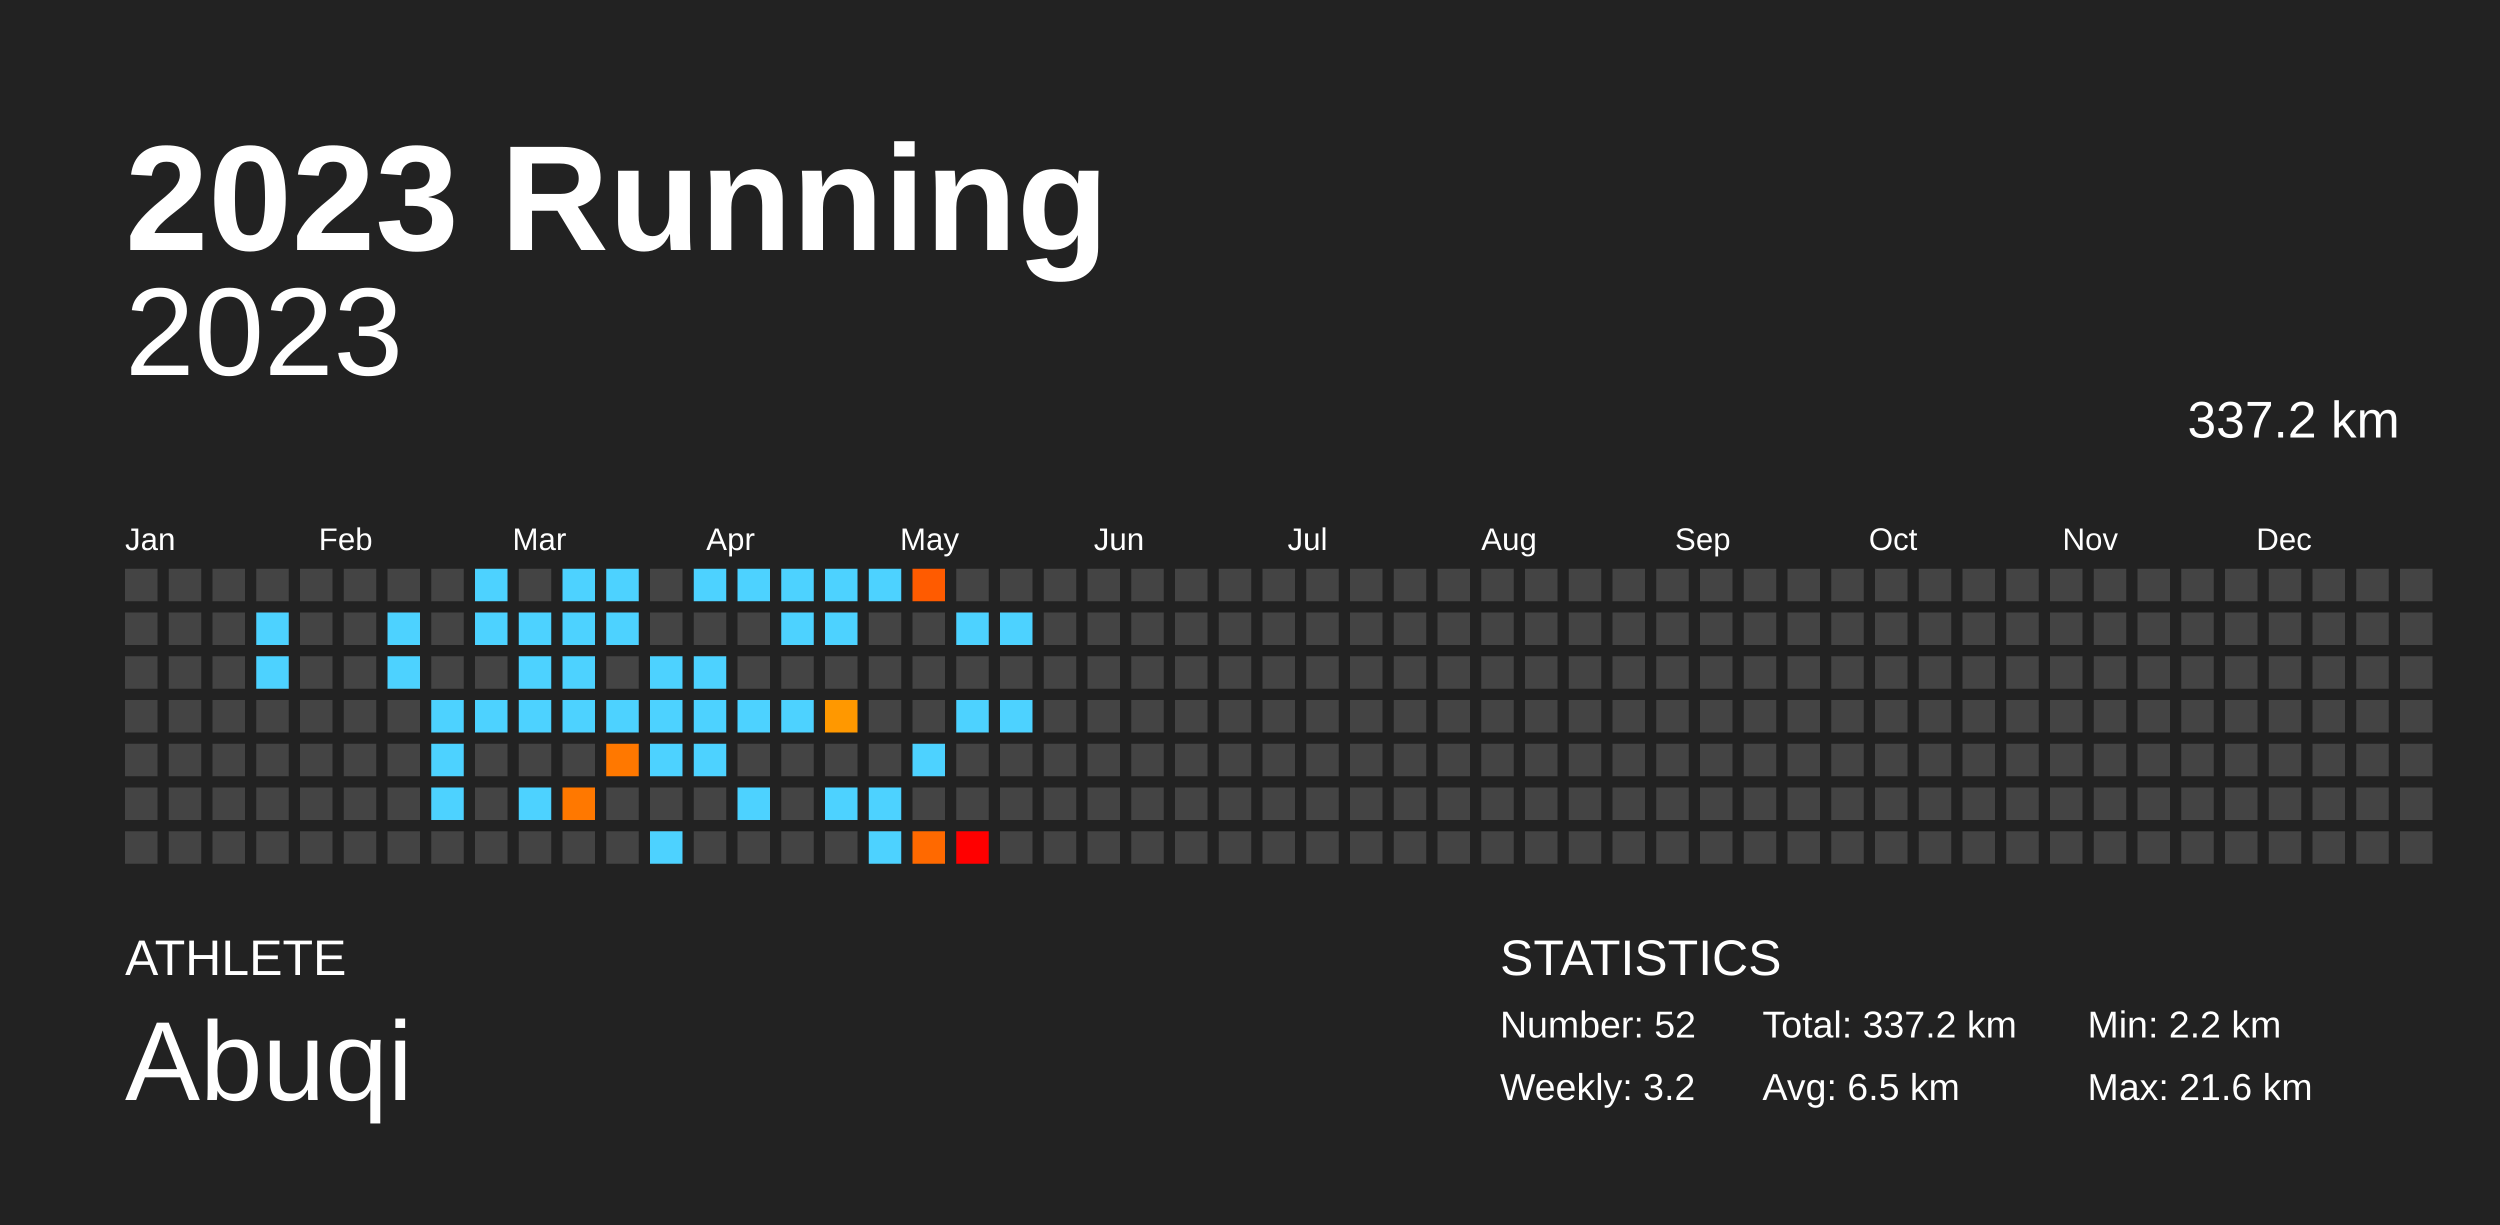
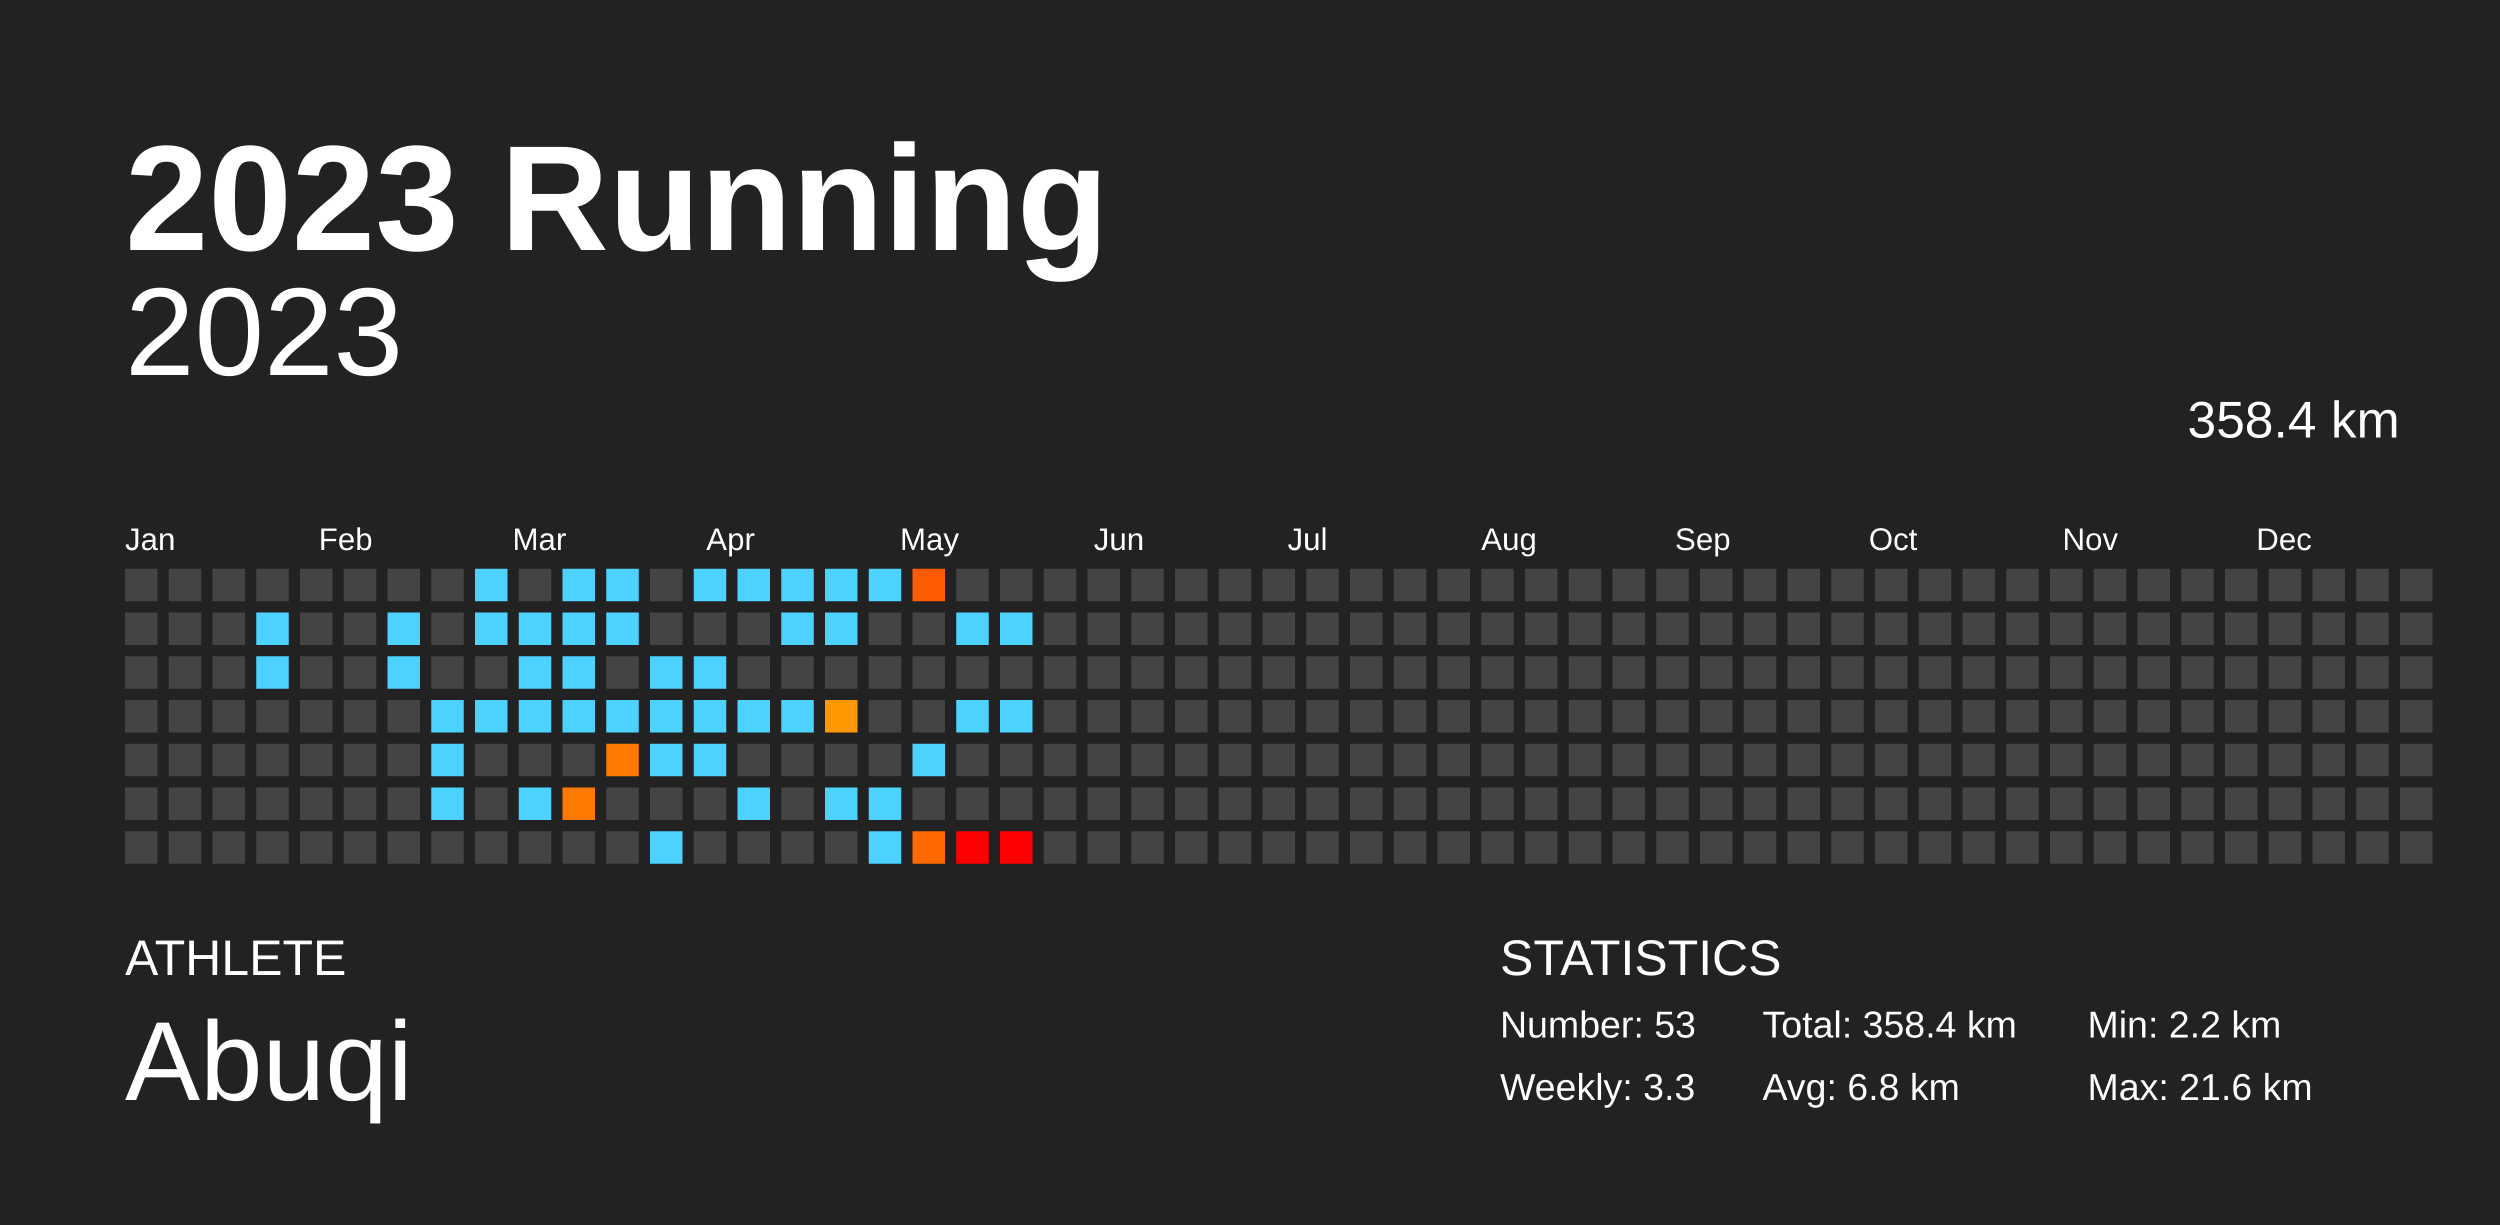
<svg xmlns="http://www.w3.org/2000/svg" baseProfile="full" height="98mm" version="1.1" viewBox="0,0,200,98" width="200mm">
  <defs />
  <rect fill="#222222" height="98" width="200" x="0" y="0" />
  <text fill="#FFFFFF" style="font-size:12px; font-family:Arial; font-weight:bold;" x="10" y="20">2023 Running</text>
  <text fill="#FFFFFF" style="font-size:4px; font-family:Arial" x="10" y="78">ATHLETE</text>
  <text fill="#FFFFFF" style="font-size:9px; font-family:Arial" x="10" y="88">Abuqi</text>
  <text fill="#FFFFFF" style="font-size:4px; font-family:Arial" x="120" y="78">STATISTICS</text>
-   <text fill="#FFFFFF" style="font-size:3px; font-family:Arial" x="120" y="83">Number: 52</text>
-   <text fill="#FFFFFF" style="font-size:3px; font-family:Arial" x="120" y="88">Weekly: 3.2</text>
-   <text fill="#FFFFFF" style="font-size:3px; font-family:Arial" x="141" y="83">Total: 337.2 km</text>
-   <text fill="#FFFFFF" style="font-size:3px; font-family:Arial" x="141" y="88">Avg: 6.5 km</text>
+   <text fill="#FFFFFF" style="font-size:3px; font-family:Arial" x="120" y="83">Number: 53</text>
+   <text fill="#FFFFFF" style="font-size:3px; font-family:Arial" x="120" y="88">Weekly: 3.3</text>
+   <text fill="#FFFFFF" style="font-size:3px; font-family:Arial" x="141" y="83">Total: 358.4 km</text>
+   <text fill="#FFFFFF" style="font-size:3px; font-family:Arial" x="141" y="88">Avg: 6.8 km</text>
  <text fill="#FFFFFF" style="font-size:3px; font-family:Arial" x="167" y="83">Min: 2.2 km</text>
  <text fill="#FFFFFF" style="font-size:3px; font-family:Arial" x="167" y="88">Max: 21.6 km</text>
  <text alignment-baseline="hanging" fill="#FFFFFF" style="font-size:10.0px; font-family:Arial;" x="10" y="30">2023</text>
-   <text alignment-baseline="hanging" fill="#FFFFFF" style="font-size:4.125px; font-family:Arial;" x="175" y="35">337.2 km</text>
+   <text alignment-baseline="hanging" fill="#FFFFFF" style="font-size:4.125px; font-family:Arial;" x="175" y="35">358.4 km</text>
  <text fill="#FFFFFF" style="font-size:2.5px; font-family:Arial" x="10.0" y="44">Jan</text>
  <text fill="#FFFFFF" style="font-size:2.5px; font-family:Arial" x="25.5" y="44">Feb</text>
  <text fill="#FFFFFF" style="font-size:2.5px; font-family:Arial" x="41.0" y="44">Mar</text>
  <text fill="#FFFFFF" style="font-size:2.5px; font-family:Arial" x="56.5" y="44">Apr</text>
  <text fill="#FFFFFF" style="font-size:2.5px; font-family:Arial" x="72.0" y="44">May</text>
  <text fill="#FFFFFF" style="font-size:2.5px; font-family:Arial" x="87.5" y="44">Jun</text>
  <text fill="#FFFFFF" style="font-size:2.5px; font-family:Arial" x="103.0" y="44">Jul</text>
  <text fill="#FFFFFF" style="font-size:2.5px; font-family:Arial" x="118.5" y="44">Aug</text>
  <text fill="#FFFFFF" style="font-size:2.5px; font-family:Arial" x="134.0" y="44">Sep</text>
  <text fill="#FFFFFF" style="font-size:2.5px; font-family:Arial" x="149.5" y="44">Oct</text>
  <text fill="#FFFFFF" style="font-size:2.5px; font-family:Arial" x="165.0" y="44">Nov</text>
  <text fill="#FFFFFF" style="font-size:2.5px; font-family:Arial" x="180.5" y="44">Dec</text>
  <rect fill="#444444" height="2.6" width="2.6" x="10.0" y="45.5" />
  <rect fill="#444444" height="2.6" width="2.6" x="10.0" y="49.0" />
  <rect fill="#444444" height="2.6" width="2.6" x="10.0" y="52.5" />
  <rect fill="#444444" height="2.6" width="2.6" x="10.0" y="56.0" />
  <rect fill="#444444" height="2.6" width="2.6" x="10.0" y="59.5" />
  <rect fill="#444444" height="2.6" width="2.6" x="10.0" y="63.0" />
  <rect fill="#444444" height="2.6" width="2.6" x="10.0" y="66.5" />
  <rect fill="#444444" height="2.6" width="2.6" x="13.5" y="45.5" />
  <rect fill="#444444" height="2.6" width="2.6" x="13.5" y="49.0" />
  <rect fill="#444444" height="2.6" width="2.6" x="13.5" y="52.5" />
  <rect fill="#444444" height="2.6" width="2.6" x="13.5" y="56.0" />
  <rect fill="#444444" height="2.6" width="2.6" x="13.5" y="59.5" />
  <rect fill="#444444" height="2.6" width="2.6" x="13.5" y="63.0" />
  <rect fill="#444444" height="2.6" width="2.6" x="13.5" y="66.5" />
  <rect fill="#444444" height="2.6" width="2.6" x="17.0" y="45.5" />
  <rect fill="#444444" height="2.6" width="2.6" x="17.0" y="49.0" />
  <rect fill="#444444" height="2.6" width="2.6" x="17.0" y="52.5" />
  <rect fill="#444444" height="2.6" width="2.6" x="17.0" y="56.0" />
  <rect fill="#444444" height="2.6" width="2.6" x="17.0" y="59.5" />
  <rect fill="#444444" height="2.6" width="2.6" x="17.0" y="63.0" />
  <rect fill="#444444" height="2.6" width="2.6" x="17.0" y="66.5" />
  <rect fill="#444444" height="2.6" width="2.6" x="20.5" y="45.5" />
  <rect fill="#4dd2ff" height="2.6" width="2.6" x="20.5" y="49.0" />
  <rect fill="#4dd2ff" height="2.6" width="2.6" x="20.5" y="52.5" />
  <rect fill="#444444" height="2.6" width="2.6" x="20.5" y="56.0" />
  <rect fill="#444444" height="2.6" width="2.6" x="20.5" y="59.5" />
  <rect fill="#444444" height="2.6" width="2.6" x="20.5" y="63.0" />
  <rect fill="#444444" height="2.6" width="2.6" x="20.5" y="66.5" />
  <rect fill="#444444" height="2.6" width="2.6" x="24.0" y="45.5" />
  <rect fill="#444444" height="2.6" width="2.6" x="24.0" y="49.0" />
  <rect fill="#444444" height="2.6" width="2.6" x="24.0" y="52.5" />
  <rect fill="#444444" height="2.6" width="2.6" x="24.0" y="56.0" />
  <rect fill="#444444" height="2.6" width="2.6" x="24.0" y="59.5" />
  <rect fill="#444444" height="2.6" width="2.6" x="24.0" y="63.0" />
  <rect fill="#444444" height="2.6" width="2.6" x="24.0" y="66.5" />
  <rect fill="#444444" height="2.6" width="2.6" x="27.5" y="45.5" />
  <rect fill="#444444" height="2.6" width="2.6" x="27.5" y="49.0" />
  <rect fill="#444444" height="2.6" width="2.6" x="27.5" y="52.5" />
  <rect fill="#444444" height="2.6" width="2.6" x="27.5" y="56.0" />
  <rect fill="#444444" height="2.6" width="2.6" x="27.5" y="59.5" />
  <rect fill="#444444" height="2.6" width="2.6" x="27.5" y="63.0" />
  <rect fill="#444444" height="2.6" width="2.6" x="27.5" y="66.5" />
  <rect fill="#444444" height="2.6" width="2.6" x="31.0" y="45.5" />
  <rect fill="#4dd2ff" height="2.6" width="2.6" x="31.0" y="49.0" />
  <rect fill="#4dd2ff" height="2.6" width="2.6" x="31.0" y="52.5" />
  <rect fill="#444444" height="2.6" width="2.6" x="31.0" y="56.0" />
  <rect fill="#444444" height="2.6" width="2.6" x="31.0" y="59.5" />
  <rect fill="#444444" height="2.6" width="2.6" x="31.0" y="63.0" />
  <rect fill="#444444" height="2.6" width="2.6" x="31.0" y="66.5" />
  <rect fill="#444444" height="2.6" width="2.6" x="34.5" y="45.5" />
  <rect fill="#444444" height="2.6" width="2.6" x="34.5" y="49.0" />
  <rect fill="#444444" height="2.6" width="2.6" x="34.5" y="52.5" />
  <rect fill="#4dd2ff" height="2.6" width="2.6" x="34.5" y="56.0" />
  <rect fill="#4dd2ff" height="2.6" width="2.6" x="34.5" y="59.5" />
  <rect fill="#4dd2ff" height="2.6" width="2.6" x="34.5" y="63.0" />
  <rect fill="#444444" height="2.6" width="2.6" x="34.5" y="66.5" />
  <rect fill="#4dd2ff" height="2.6" width="2.6" x="38.0" y="45.5" />
  <rect fill="#4dd2ff" height="2.6" width="2.6" x="38.0" y="49.0" />
  <rect fill="#444444" height="2.6" width="2.6" x="38.0" y="52.5" />
  <rect fill="#4dd2ff" height="2.6" width="2.6" x="38.0" y="56.0" />
  <rect fill="#444444" height="2.6" width="2.6" x="38.0" y="59.5" />
  <rect fill="#444444" height="2.6" width="2.6" x="38.0" y="63.0" />
  <rect fill="#444444" height="2.6" width="2.6" x="38.0" y="66.5" />
  <rect fill="#444444" height="2.6" width="2.6" x="41.5" y="45.5" />
  <rect fill="#4dd2ff" height="2.6" width="2.6" x="41.5" y="49.0" />
  <rect fill="#4dd2ff" height="2.6" width="2.6" x="41.5" y="52.5" />
  <rect fill="#4dd2ff" height="2.6" width="2.6" x="41.5" y="56.0" />
  <rect fill="#444444" height="2.6" width="2.6" x="41.5" y="59.5" />
  <rect fill="#4dd2ff" height="2.6" width="2.6" x="41.5" y="63.0" />
  <rect fill="#444444" height="2.6" width="2.6" x="41.5" y="66.5" />
  <rect fill="#4dd2ff" height="2.6" width="2.6" x="45.0" y="45.5" />
  <rect fill="#4dd2ff" height="2.6" width="2.6" x="45.0" y="49.0" />
  <rect fill="#4dd2ff" height="2.6" width="2.6" x="45.0" y="52.5" />
  <rect fill="#4dd2ff" height="2.6" width="2.6" x="45.0" y="56.0" />
  <rect fill="#444444" height="2.6" width="2.6" x="45.0" y="59.5" />
  <rect fill="#ff7800" height="2.6" width="2.6" x="45.0" y="63.0" />
  <rect fill="#444444" height="2.6" width="2.6" x="45.0" y="66.5" />
  <rect fill="#4dd2ff" height="2.6" width="2.6" x="48.5" y="45.5" />
  <rect fill="#4dd2ff" height="2.6" width="2.6" x="48.5" y="49.0" />
  <rect fill="#444444" height="2.6" width="2.6" x="48.5" y="52.5" />
  <rect fill="#4dd2ff" height="2.6" width="2.6" x="48.5" y="56.0" />
  <rect fill="#ff7800" height="2.6" width="2.6" x="48.5" y="59.5" />
  <rect fill="#444444" height="2.6" width="2.6" x="48.5" y="63.0" />
  <rect fill="#444444" height="2.6" width="2.6" x="48.5" y="66.5" />
  <rect fill="#444444" height="2.6" width="2.6" x="52.0" y="45.5" />
  <rect fill="#444444" height="2.6" width="2.6" x="52.0" y="49.0" />
  <rect fill="#4dd2ff" height="2.6" width="2.6" x="52.0" y="52.5" />
  <rect fill="#4dd2ff" height="2.6" width="2.6" x="52.0" y="56.0" />
  <rect fill="#4dd2ff" height="2.6" width="2.6" x="52.0" y="59.5" />
  <rect fill="#444444" height="2.6" width="2.6" x="52.0" y="63.0" />
  <rect fill="#4dd2ff" height="2.6" width="2.6" x="52.0" y="66.5" />
  <rect fill="#4dd2ff" height="2.6" width="2.6" x="55.5" y="45.5" />
  <rect fill="#444444" height="2.6" width="2.6" x="55.5" y="49.0" />
  <rect fill="#4dd2ff" height="2.6" width="2.6" x="55.5" y="52.5" />
  <rect fill="#4dd2ff" height="2.6" width="2.6" x="55.5" y="56.0" />
  <rect fill="#4dd2ff" height="2.6" width="2.6" x="55.5" y="59.5" />
  <rect fill="#444444" height="2.6" width="2.6" x="55.5" y="63.0" />
  <rect fill="#444444" height="2.6" width="2.6" x="55.5" y="66.5" />
  <rect fill="#4dd2ff" height="2.6" width="2.6" x="59.0" y="45.5" />
  <rect fill="#444444" height="2.6" width="2.6" x="59.0" y="49.0" />
  <rect fill="#444444" height="2.6" width="2.6" x="59.0" y="52.5" />
  <rect fill="#4dd2ff" height="2.6" width="2.6" x="59.0" y="56.0" />
  <rect fill="#444444" height="2.6" width="2.6" x="59.0" y="59.5" />
  <rect fill="#4dd2ff" height="2.6" width="2.6" x="59.0" y="63.0" />
  <rect fill="#444444" height="2.6" width="2.6" x="59.0" y="66.5" />
  <rect fill="#4dd2ff" height="2.6" width="2.6" x="62.5" y="45.5" />
  <rect fill="#4dd2ff" height="2.6" width="2.6" x="62.5" y="49.0" />
  <rect fill="#444444" height="2.6" width="2.6" x="62.5" y="52.5" />
  <rect fill="#4dd2ff" height="2.6" width="2.6" x="62.5" y="56.0" />
  <rect fill="#444444" height="2.6" width="2.6" x="62.5" y="59.5" />
  <rect fill="#444444" height="2.6" width="2.6" x="62.5" y="63.0" />
  <rect fill="#444444" height="2.6" width="2.6" x="62.5" y="66.5" />
  <rect fill="#4dd2ff" height="2.6" width="2.6" x="66.0" y="45.5" />
  <rect fill="#4dd2ff" height="2.6" width="2.6" x="66.0" y="49.0" />
  <rect fill="#444444" height="2.6" width="2.6" x="66.0" y="52.5" />
  <rect fill="#ff9800" height="2.6" width="2.6" x="66.0" y="56.0" />
  <rect fill="#444444" height="2.6" width="2.6" x="66.0" y="59.5" />
  <rect fill="#4dd2ff" height="2.6" width="2.6" x="66.0" y="63.0" />
  <rect fill="#444444" height="2.6" width="2.6" x="66.0" y="66.5" />
  <rect fill="#4dd2ff" height="2.6" width="2.6" x="69.5" y="45.5" />
  <rect fill="#444444" height="2.6" width="2.6" x="69.5" y="49.0" />
  <rect fill="#444444" height="2.6" width="2.6" x="69.5" y="52.5" />
  <rect fill="#444444" height="2.6" width="2.6" x="69.5" y="56.0" />
  <rect fill="#444444" height="2.6" width="2.6" x="69.5" y="59.5" />
  <rect fill="#4dd2ff" height="2.6" width="2.6" x="69.5" y="63.0" />
  <rect fill="#4dd2ff" height="2.6" width="2.6" x="69.5" y="66.5" />
  <rect fill="#ff5b00" height="2.6" width="2.6" x="73.0" y="45.5" />
  <rect fill="#444444" height="2.6" width="2.6" x="73.0" y="49.0" />
  <rect fill="#444444" height="2.6" width="2.6" x="73.0" y="52.5" />
  <rect fill="#444444" height="2.6" width="2.6" x="73.0" y="56.0" />
  <rect fill="#4dd2ff" height="2.6" width="2.6" x="73.0" y="59.5" />
  <rect fill="#444444" height="2.6" width="2.6" x="73.0" y="63.0" />
  <rect fill="#ff6900" height="2.6" width="2.6" x="73.0" y="66.5" />
  <rect fill="#444444" height="2.6" width="2.6" x="76.5" y="45.5" />
  <rect fill="#4dd2ff" height="2.6" width="2.6" x="76.5" y="49.0" />
  <rect fill="#444444" height="2.6" width="2.6" x="76.5" y="52.5" />
  <rect fill="#4dd2ff" height="2.6" width="2.6" x="76.5" y="56.0" />
  <rect fill="#444444" height="2.6" width="2.6" x="76.5" y="59.5" />
  <rect fill="#444444" height="2.6" width="2.6" x="76.5" y="63.0" />
  <rect fill="red" height="2.6" width="2.6" x="76.5" y="66.5" />
  <rect fill="#444444" height="2.6" width="2.6" x="80.0" y="45.5" />
  <rect fill="#4dd2ff" height="2.6" width="2.6" x="80.0" y="49.0" />
  <rect fill="#444444" height="2.6" width="2.6" x="80.0" y="52.5" />
  <rect fill="#4dd2ff" height="2.6" width="2.6" x="80.0" y="56.0" />
  <rect fill="#444444" height="2.6" width="2.6" x="80.0" y="59.5" />
  <rect fill="#444444" height="2.6" width="2.6" x="80.0" y="63.0" />
-   <rect fill="#444444" height="2.6" width="2.6" x="80.0" y="66.5" />
+   <rect fill="red" height="2.6" width="2.6" x="80.0" y="66.5" />
  <rect fill="#444444" height="2.6" width="2.6" x="83.5" y="45.5" />
  <rect fill="#444444" height="2.6" width="2.6" x="83.5" y="49.0" />
  <rect fill="#444444" height="2.6" width="2.6" x="83.5" y="52.5" />
  <rect fill="#444444" height="2.6" width="2.6" x="83.5" y="56.0" />
  <rect fill="#444444" height="2.6" width="2.6" x="83.5" y="59.5" />
  <rect fill="#444444" height="2.6" width="2.6" x="83.5" y="63.0" />
  <rect fill="#444444" height="2.6" width="2.6" x="83.5" y="66.5" />
  <rect fill="#444444" height="2.6" width="2.6" x="87.0" y="45.5" />
  <rect fill="#444444" height="2.6" width="2.6" x="87.0" y="49.0" />
  <rect fill="#444444" height="2.6" width="2.6" x="87.0" y="52.5" />
  <rect fill="#444444" height="2.6" width="2.6" x="87.0" y="56.0" />
  <rect fill="#444444" height="2.6" width="2.6" x="87.0" y="59.5" />
  <rect fill="#444444" height="2.6" width="2.6" x="87.0" y="63.0" />
  <rect fill="#444444" height="2.6" width="2.6" x="87.0" y="66.5" />
  <rect fill="#444444" height="2.6" width="2.6" x="90.5" y="45.5" />
  <rect fill="#444444" height="2.6" width="2.6" x="90.5" y="49.0" />
  <rect fill="#444444" height="2.6" width="2.6" x="90.5" y="52.5" />
  <rect fill="#444444" height="2.6" width="2.6" x="90.5" y="56.0" />
  <rect fill="#444444" height="2.6" width="2.6" x="90.5" y="59.5" />
  <rect fill="#444444" height="2.6" width="2.6" x="90.5" y="63.0" />
  <rect fill="#444444" height="2.6" width="2.6" x="90.5" y="66.5" />
  <rect fill="#444444" height="2.6" width="2.6" x="94.0" y="45.5" />
  <rect fill="#444444" height="2.6" width="2.6" x="94.0" y="49.0" />
  <rect fill="#444444" height="2.6" width="2.6" x="94.0" y="52.5" />
  <rect fill="#444444" height="2.6" width="2.6" x="94.0" y="56.0" />
  <rect fill="#444444" height="2.6" width="2.6" x="94.0" y="59.5" />
  <rect fill="#444444" height="2.6" width="2.6" x="94.0" y="63.0" />
  <rect fill="#444444" height="2.6" width="2.6" x="94.0" y="66.5" />
  <rect fill="#444444" height="2.6" width="2.6" x="97.5" y="45.5" />
  <rect fill="#444444" height="2.6" width="2.6" x="97.5" y="49.0" />
  <rect fill="#444444" height="2.6" width="2.6" x="97.5" y="52.5" />
  <rect fill="#444444" height="2.6" width="2.6" x="97.5" y="56.0" />
  <rect fill="#444444" height="2.6" width="2.6" x="97.5" y="59.5" />
  <rect fill="#444444" height="2.6" width="2.6" x="97.5" y="63.0" />
  <rect fill="#444444" height="2.6" width="2.6" x="97.5" y="66.5" />
  <rect fill="#444444" height="2.6" width="2.6" x="101.0" y="45.5" />
  <rect fill="#444444" height="2.6" width="2.6" x="101.0" y="49.0" />
  <rect fill="#444444" height="2.6" width="2.6" x="101.0" y="52.5" />
  <rect fill="#444444" height="2.6" width="2.6" x="101.0" y="56.0" />
  <rect fill="#444444" height="2.6" width="2.6" x="101.0" y="59.5" />
  <rect fill="#444444" height="2.6" width="2.6" x="101.0" y="63.0" />
  <rect fill="#444444" height="2.6" width="2.6" x="101.0" y="66.5" />
  <rect fill="#444444" height="2.6" width="2.6" x="104.5" y="45.5" />
  <rect fill="#444444" height="2.6" width="2.6" x="104.5" y="49.0" />
  <rect fill="#444444" height="2.6" width="2.6" x="104.5" y="52.5" />
  <rect fill="#444444" height="2.6" width="2.6" x="104.5" y="56.0" />
  <rect fill="#444444" height="2.6" width="2.6" x="104.5" y="59.5" />
  <rect fill="#444444" height="2.6" width="2.6" x="104.5" y="63.0" />
  <rect fill="#444444" height="2.6" width="2.6" x="104.5" y="66.5" />
  <rect fill="#444444" height="2.6" width="2.6" x="108.0" y="45.5" />
  <rect fill="#444444" height="2.6" width="2.6" x="108.0" y="49.0" />
  <rect fill="#444444" height="2.6" width="2.6" x="108.0" y="52.5" />
  <rect fill="#444444" height="2.6" width="2.6" x="108.0" y="56.0" />
  <rect fill="#444444" height="2.6" width="2.6" x="108.0" y="59.5" />
  <rect fill="#444444" height="2.6" width="2.6" x="108.0" y="63.0" />
  <rect fill="#444444" height="2.6" width="2.6" x="108.0" y="66.5" />
  <rect fill="#444444" height="2.6" width="2.6" x="111.5" y="45.5" />
  <rect fill="#444444" height="2.6" width="2.6" x="111.5" y="49.0" />
  <rect fill="#444444" height="2.6" width="2.6" x="111.5" y="52.5" />
  <rect fill="#444444" height="2.6" width="2.6" x="111.5" y="56.0" />
  <rect fill="#444444" height="2.6" width="2.6" x="111.5" y="59.5" />
  <rect fill="#444444" height="2.6" width="2.6" x="111.5" y="63.0" />
  <rect fill="#444444" height="2.6" width="2.6" x="111.5" y="66.5" />
  <rect fill="#444444" height="2.6" width="2.6" x="115.0" y="45.5" />
  <rect fill="#444444" height="2.6" width="2.6" x="115.0" y="49.0" />
  <rect fill="#444444" height="2.6" width="2.6" x="115.0" y="52.5" />
  <rect fill="#444444" height="2.6" width="2.6" x="115.0" y="56.0" />
  <rect fill="#444444" height="2.6" width="2.6" x="115.0" y="59.5" />
  <rect fill="#444444" height="2.6" width="2.6" x="115.0" y="63.0" />
  <rect fill="#444444" height="2.6" width="2.6" x="115.0" y="66.5" />
  <rect fill="#444444" height="2.6" width="2.6" x="118.5" y="45.5" />
  <rect fill="#444444" height="2.6" width="2.6" x="118.5" y="49.0" />
  <rect fill="#444444" height="2.6" width="2.6" x="118.5" y="52.5" />
  <rect fill="#444444" height="2.6" width="2.6" x="118.5" y="56.0" />
  <rect fill="#444444" height="2.6" width="2.6" x="118.5" y="59.5" />
  <rect fill="#444444" height="2.6" width="2.6" x="118.5" y="63.0" />
  <rect fill="#444444" height="2.6" width="2.6" x="118.5" y="66.5" />
  <rect fill="#444444" height="2.6" width="2.6" x="122.0" y="45.5" />
  <rect fill="#444444" height="2.6" width="2.6" x="122.0" y="49.0" />
  <rect fill="#444444" height="2.6" width="2.6" x="122.0" y="52.5" />
  <rect fill="#444444" height="2.6" width="2.6" x="122.0" y="56.0" />
  <rect fill="#444444" height="2.6" width="2.6" x="122.0" y="59.5" />
  <rect fill="#444444" height="2.6" width="2.6" x="122.0" y="63.0" />
  <rect fill="#444444" height="2.6" width="2.6" x="122.0" y="66.5" />
  <rect fill="#444444" height="2.6" width="2.6" x="125.5" y="45.5" />
  <rect fill="#444444" height="2.6" width="2.6" x="125.5" y="49.0" />
  <rect fill="#444444" height="2.6" width="2.6" x="125.5" y="52.5" />
  <rect fill="#444444" height="2.6" width="2.6" x="125.5" y="56.0" />
  <rect fill="#444444" height="2.6" width="2.6" x="125.5" y="59.5" />
  <rect fill="#444444" height="2.6" width="2.6" x="125.5" y="63.0" />
  <rect fill="#444444" height="2.6" width="2.6" x="125.5" y="66.5" />
  <rect fill="#444444" height="2.6" width="2.6" x="129.0" y="45.5" />
  <rect fill="#444444" height="2.6" width="2.6" x="129.0" y="49.0" />
  <rect fill="#444444" height="2.6" width="2.6" x="129.0" y="52.5" />
  <rect fill="#444444" height="2.6" width="2.6" x="129.0" y="56.0" />
  <rect fill="#444444" height="2.6" width="2.6" x="129.0" y="59.5" />
  <rect fill="#444444" height="2.6" width="2.6" x="129.0" y="63.0" />
  <rect fill="#444444" height="2.6" width="2.6" x="129.0" y="66.5" />
  <rect fill="#444444" height="2.6" width="2.6" x="132.5" y="45.5" />
  <rect fill="#444444" height="2.6" width="2.6" x="132.5" y="49.0" />
  <rect fill="#444444" height="2.6" width="2.6" x="132.5" y="52.5" />
  <rect fill="#444444" height="2.6" width="2.6" x="132.5" y="56.0" />
  <rect fill="#444444" height="2.6" width="2.6" x="132.5" y="59.5" />
  <rect fill="#444444" height="2.6" width="2.6" x="132.5" y="63.0" />
  <rect fill="#444444" height="2.6" width="2.6" x="132.5" y="66.5" />
  <rect fill="#444444" height="2.6" width="2.6" x="136.0" y="45.5" />
  <rect fill="#444444" height="2.6" width="2.6" x="136.0" y="49.0" />
  <rect fill="#444444" height="2.6" width="2.6" x="136.0" y="52.5" />
  <rect fill="#444444" height="2.6" width="2.6" x="136.0" y="56.0" />
  <rect fill="#444444" height="2.6" width="2.6" x="136.0" y="59.5" />
  <rect fill="#444444" height="2.6" width="2.6" x="136.0" y="63.0" />
  <rect fill="#444444" height="2.6" width="2.6" x="136.0" y="66.5" />
  <rect fill="#444444" height="2.6" width="2.6" x="139.5" y="45.5" />
  <rect fill="#444444" height="2.6" width="2.6" x="139.5" y="49.0" />
  <rect fill="#444444" height="2.6" width="2.6" x="139.5" y="52.5" />
  <rect fill="#444444" height="2.6" width="2.6" x="139.5" y="56.0" />
  <rect fill="#444444" height="2.6" width="2.6" x="139.5" y="59.5" />
  <rect fill="#444444" height="2.6" width="2.6" x="139.5" y="63.0" />
  <rect fill="#444444" height="2.6" width="2.6" x="139.5" y="66.5" />
  <rect fill="#444444" height="2.6" width="2.6" x="143.0" y="45.5" />
  <rect fill="#444444" height="2.6" width="2.6" x="143.0" y="49.0" />
  <rect fill="#444444" height="2.6" width="2.6" x="143.0" y="52.5" />
  <rect fill="#444444" height="2.6" width="2.6" x="143.0" y="56.0" />
  <rect fill="#444444" height="2.6" width="2.6" x="143.0" y="59.5" />
  <rect fill="#444444" height="2.6" width="2.6" x="143.0" y="63.0" />
  <rect fill="#444444" height="2.6" width="2.6" x="143.0" y="66.5" />
  <rect fill="#444444" height="2.6" width="2.6" x="146.5" y="45.5" />
  <rect fill="#444444" height="2.6" width="2.6" x="146.5" y="49.0" />
  <rect fill="#444444" height="2.6" width="2.6" x="146.5" y="52.5" />
  <rect fill="#444444" height="2.6" width="2.6" x="146.5" y="56.0" />
  <rect fill="#444444" height="2.6" width="2.6" x="146.5" y="59.5" />
  <rect fill="#444444" height="2.6" width="2.6" x="146.5" y="63.0" />
  <rect fill="#444444" height="2.6" width="2.6" x="146.5" y="66.5" />
  <rect fill="#444444" height="2.6" width="2.6" x="150.0" y="45.5" />
  <rect fill="#444444" height="2.6" width="2.6" x="150.0" y="49.0" />
  <rect fill="#444444" height="2.6" width="2.6" x="150.0" y="52.5" />
  <rect fill="#444444" height="2.6" width="2.6" x="150.0" y="56.0" />
  <rect fill="#444444" height="2.6" width="2.6" x="150.0" y="59.5" />
  <rect fill="#444444" height="2.6" width="2.6" x="150.0" y="63.0" />
  <rect fill="#444444" height="2.6" width="2.6" x="150.0" y="66.5" />
  <rect fill="#444444" height="2.6" width="2.6" x="153.5" y="45.5" />
  <rect fill="#444444" height="2.6" width="2.6" x="153.5" y="49.0" />
  <rect fill="#444444" height="2.6" width="2.6" x="153.5" y="52.5" />
  <rect fill="#444444" height="2.6" width="2.6" x="153.5" y="56.0" />
  <rect fill="#444444" height="2.6" width="2.6" x="153.5" y="59.5" />
  <rect fill="#444444" height="2.6" width="2.6" x="153.5" y="63.0" />
  <rect fill="#444444" height="2.6" width="2.6" x="153.5" y="66.5" />
  <rect fill="#444444" height="2.6" width="2.6" x="157.0" y="45.5" />
  <rect fill="#444444" height="2.6" width="2.6" x="157.0" y="49.0" />
  <rect fill="#444444" height="2.6" width="2.6" x="157.0" y="52.5" />
  <rect fill="#444444" height="2.6" width="2.6" x="157.0" y="56.0" />
  <rect fill="#444444" height="2.6" width="2.6" x="157.0" y="59.5" />
  <rect fill="#444444" height="2.6" width="2.6" x="157.0" y="63.0" />
  <rect fill="#444444" height="2.6" width="2.6" x="157.0" y="66.5" />
  <rect fill="#444444" height="2.6" width="2.6" x="160.5" y="45.5" />
  <rect fill="#444444" height="2.6" width="2.6" x="160.5" y="49.0" />
  <rect fill="#444444" height="2.6" width="2.6" x="160.5" y="52.5" />
  <rect fill="#444444" height="2.6" width="2.6" x="160.5" y="56.0" />
  <rect fill="#444444" height="2.6" width="2.6" x="160.5" y="59.5" />
  <rect fill="#444444" height="2.6" width="2.6" x="160.5" y="63.0" />
  <rect fill="#444444" height="2.6" width="2.6" x="160.5" y="66.5" />
  <rect fill="#444444" height="2.6" width="2.6" x="164.0" y="45.5" />
  <rect fill="#444444" height="2.6" width="2.6" x="164.0" y="49.0" />
  <rect fill="#444444" height="2.6" width="2.6" x="164.0" y="52.5" />
  <rect fill="#444444" height="2.6" width="2.6" x="164.0" y="56.0" />
  <rect fill="#444444" height="2.6" width="2.6" x="164.0" y="59.5" />
  <rect fill="#444444" height="2.6" width="2.6" x="164.0" y="63.0" />
  <rect fill="#444444" height="2.6" width="2.6" x="164.0" y="66.5" />
  <rect fill="#444444" height="2.6" width="2.6" x="167.5" y="45.5" />
  <rect fill="#444444" height="2.6" width="2.6" x="167.5" y="49.0" />
  <rect fill="#444444" height="2.6" width="2.6" x="167.5" y="52.5" />
  <rect fill="#444444" height="2.6" width="2.6" x="167.5" y="56.0" />
  <rect fill="#444444" height="2.6" width="2.6" x="167.5" y="59.5" />
  <rect fill="#444444" height="2.6" width="2.6" x="167.5" y="63.0" />
  <rect fill="#444444" height="2.6" width="2.6" x="167.5" y="66.5" />
  <rect fill="#444444" height="2.6" width="2.6" x="171.0" y="45.5" />
  <rect fill="#444444" height="2.6" width="2.6" x="171.0" y="49.0" />
  <rect fill="#444444" height="2.6" width="2.6" x="171.0" y="52.5" />
  <rect fill="#444444" height="2.6" width="2.6" x="171.0" y="56.0" />
  <rect fill="#444444" height="2.6" width="2.6" x="171.0" y="59.5" />
  <rect fill="#444444" height="2.6" width="2.6" x="171.0" y="63.0" />
  <rect fill="#444444" height="2.6" width="2.6" x="171.0" y="66.5" />
  <rect fill="#444444" height="2.6" width="2.6" x="174.5" y="45.5" />
  <rect fill="#444444" height="2.6" width="2.6" x="174.5" y="49.0" />
  <rect fill="#444444" height="2.6" width="2.6" x="174.5" y="52.5" />
  <rect fill="#444444" height="2.6" width="2.6" x="174.5" y="56.0" />
  <rect fill="#444444" height="2.6" width="2.6" x="174.5" y="59.5" />
  <rect fill="#444444" height="2.6" width="2.6" x="174.5" y="63.0" />
  <rect fill="#444444" height="2.6" width="2.6" x="174.5" y="66.5" />
  <rect fill="#444444" height="2.6" width="2.6" x="178.0" y="45.5" />
  <rect fill="#444444" height="2.6" width="2.6" x="178.0" y="49.0" />
  <rect fill="#444444" height="2.6" width="2.6" x="178.0" y="52.5" />
  <rect fill="#444444" height="2.6" width="2.6" x="178.0" y="56.0" />
  <rect fill="#444444" height="2.6" width="2.6" x="178.0" y="59.5" />
  <rect fill="#444444" height="2.6" width="2.6" x="178.0" y="63.0" />
  <rect fill="#444444" height="2.6" width="2.6" x="178.0" y="66.5" />
  <rect fill="#444444" height="2.6" width="2.6" x="181.5" y="45.5" />
  <rect fill="#444444" height="2.6" width="2.6" x="181.5" y="49.0" />
  <rect fill="#444444" height="2.6" width="2.6" x="181.5" y="52.5" />
  <rect fill="#444444" height="2.6" width="2.6" x="181.5" y="56.0" />
  <rect fill="#444444" height="2.6" width="2.6" x="181.5" y="59.5" />
  <rect fill="#444444" height="2.6" width="2.6" x="181.5" y="63.0" />
  <rect fill="#444444" height="2.6" width="2.6" x="181.5" y="66.5" />
  <rect fill="#444444" height="2.6" width="2.6" x="185.0" y="45.5" />
  <rect fill="#444444" height="2.6" width="2.6" x="185.0" y="49.0" />
  <rect fill="#444444" height="2.6" width="2.6" x="185.0" y="52.5" />
  <rect fill="#444444" height="2.6" width="2.6" x="185.0" y="56.0" />
  <rect fill="#444444" height="2.6" width="2.6" x="185.0" y="59.5" />
  <rect fill="#444444" height="2.6" width="2.6" x="185.0" y="63.0" />
  <rect fill="#444444" height="2.6" width="2.6" x="185.0" y="66.5" />
  <rect fill="#444444" height="2.6" width="2.6" x="188.5" y="45.5" />
  <rect fill="#444444" height="2.6" width="2.6" x="188.5" y="49.0" />
  <rect fill="#444444" height="2.6" width="2.6" x="188.5" y="52.5" />
  <rect fill="#444444" height="2.6" width="2.6" x="188.5" y="56.0" />
  <rect fill="#444444" height="2.6" width="2.6" x="188.5" y="59.5" />
  <rect fill="#444444" height="2.6" width="2.6" x="188.5" y="63.0" />
  <rect fill="#444444" height="2.6" width="2.6" x="188.5" y="66.5" />
  <rect fill="#444444" height="2.6" width="2.6" x="192.0" y="45.5" />
  <rect fill="#444444" height="2.6" width="2.6" x="192.0" y="49.0" />
  <rect fill="#444444" height="2.6" width="2.6" x="192.0" y="52.5" />
  <rect fill="#444444" height="2.6" width="2.6" x="192.0" y="56.0" />
  <rect fill="#444444" height="2.6" width="2.6" x="192.0" y="59.5" />
  <rect fill="#444444" height="2.6" width="2.6" x="192.0" y="63.0" />
  <rect fill="#444444" height="2.6" width="2.6" x="192.0" y="66.5" />
</svg>
